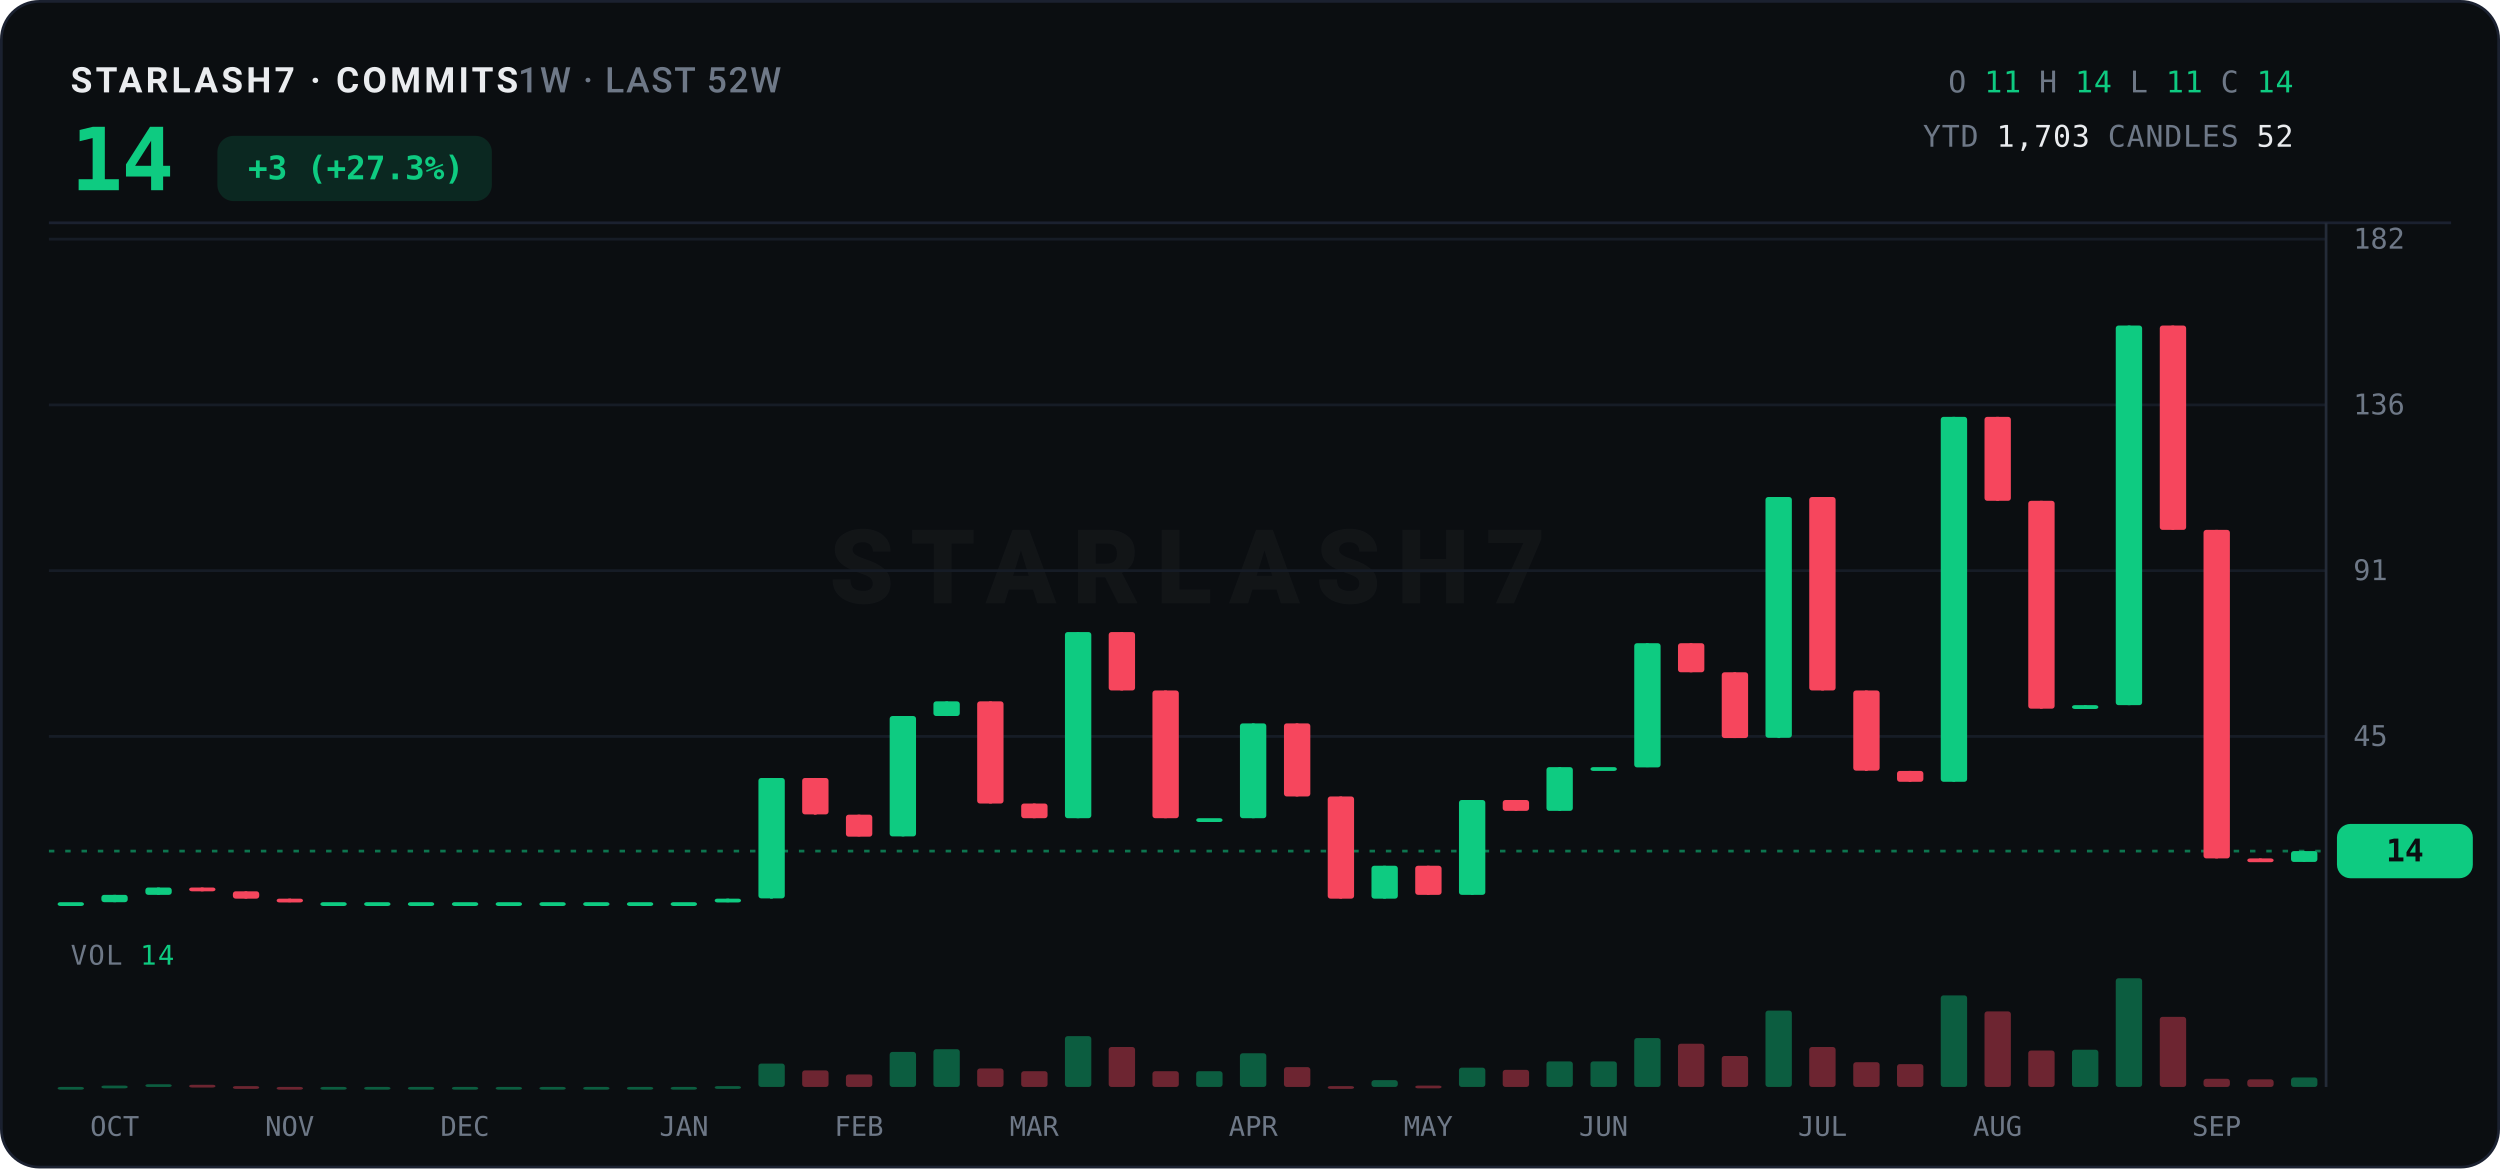
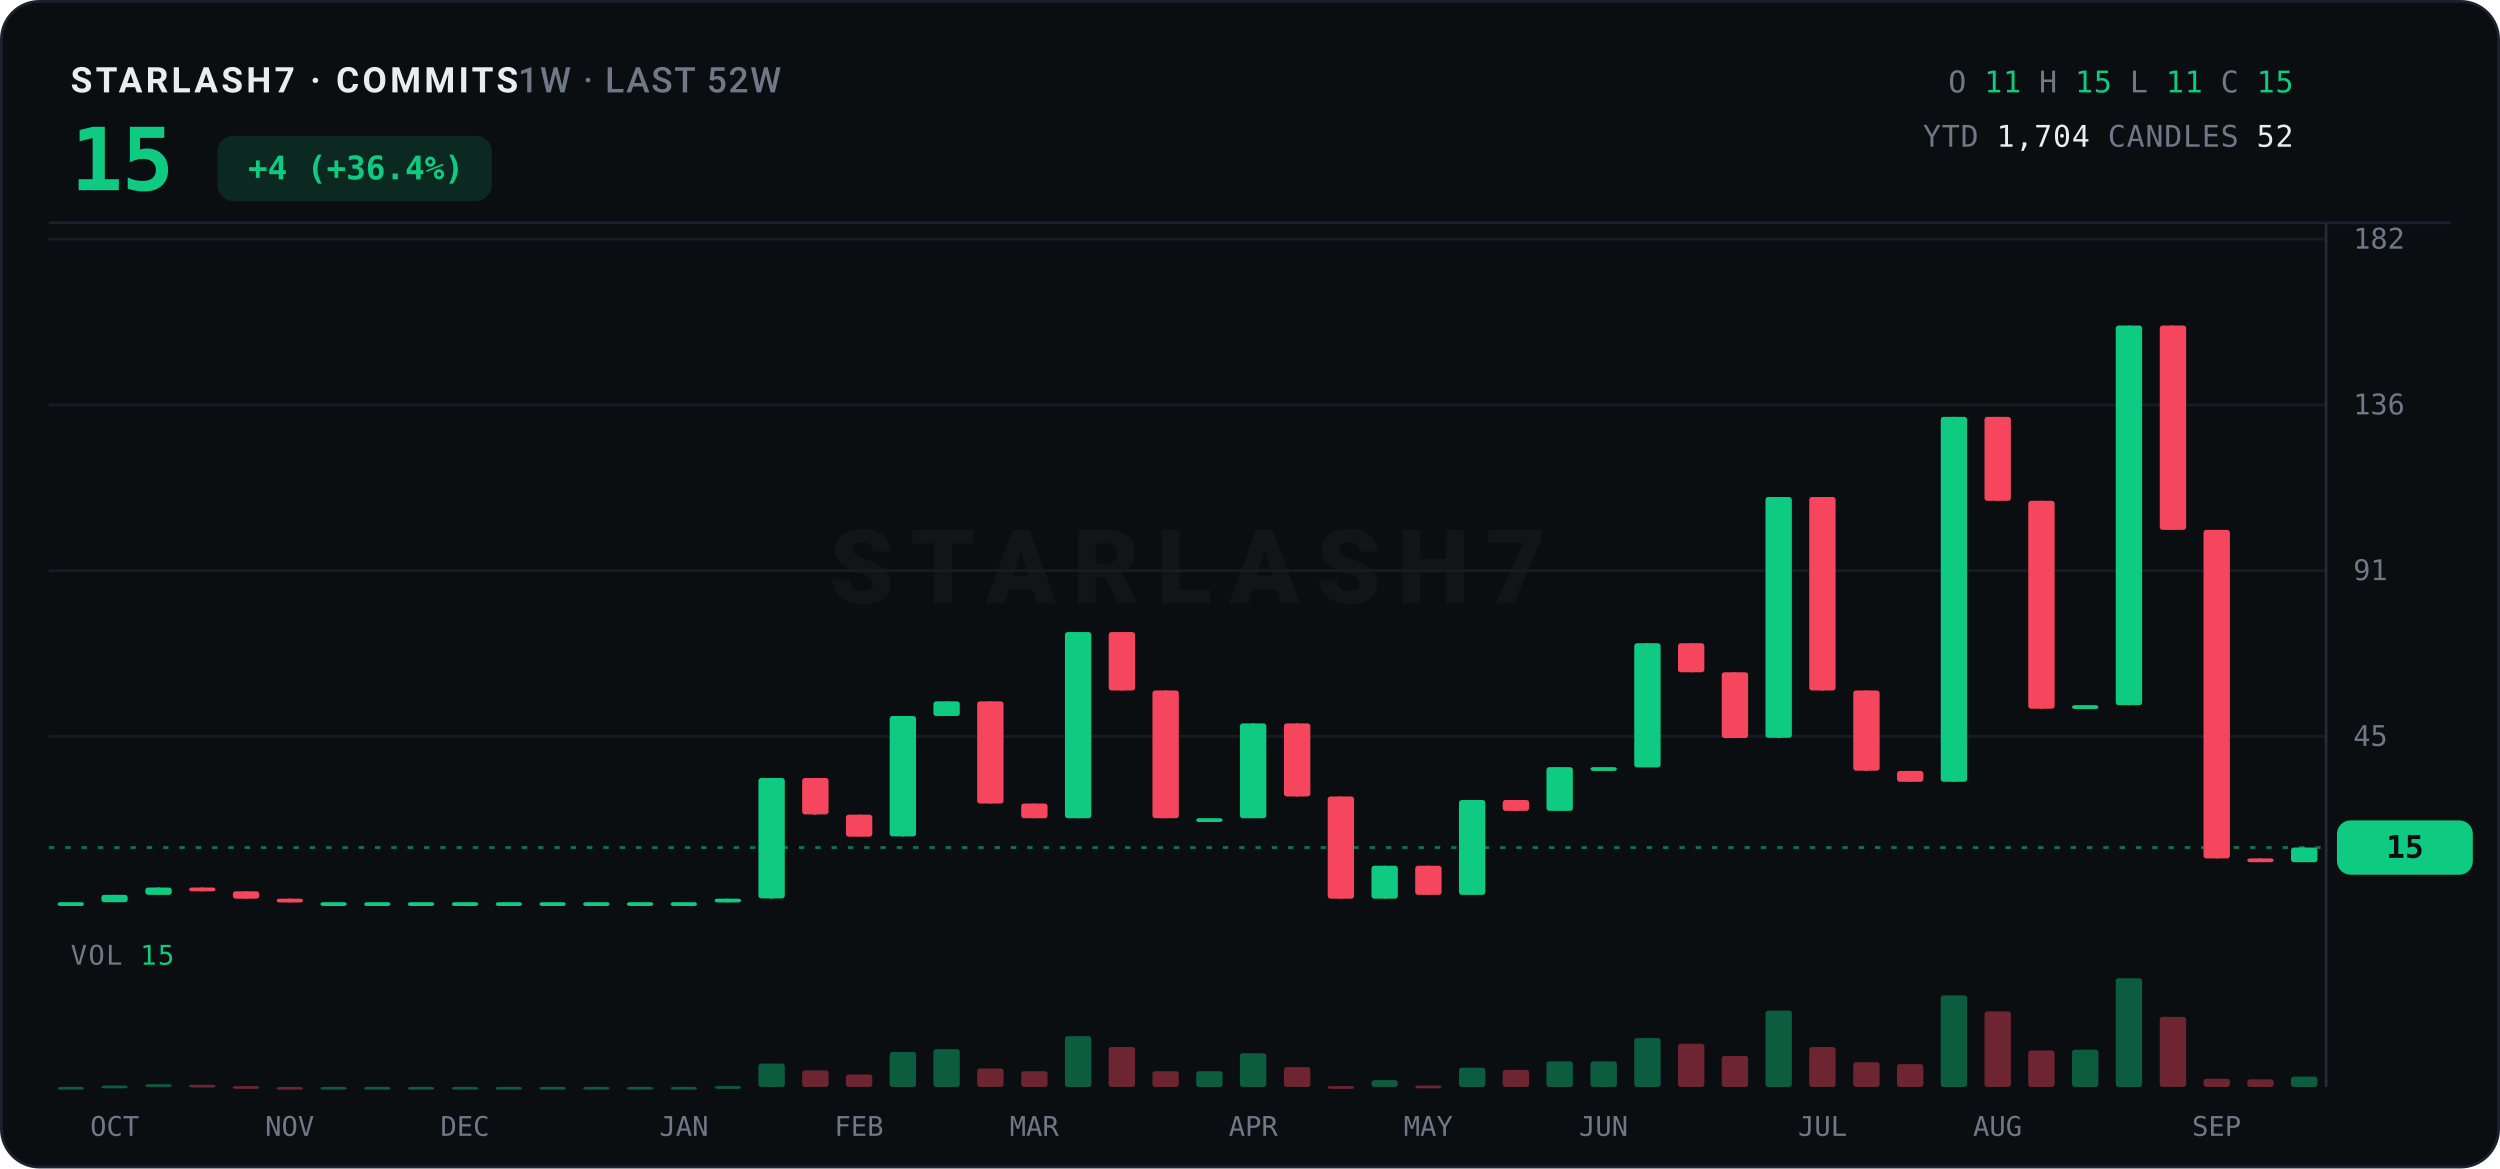
<svg xmlns="http://www.w3.org/2000/svg" width="920" height="430" viewBox="0 0 920 430">
  <rect x="0.5" y="0.5" width="919" height="429" rx="14" fill="#0B0E11" stroke="#1B2130" />
  <text x="26" y="34" font-family="ui-sans-serif,system-ui,-apple-system,'Segoe UI',Roboto,sans-serif" font-size="13" font-weight="700" letter-spacing="1.2" fill="#EAECEF">STARLASH7 · COMMITS<tspan fill="#6E7887" font-weight="500" letter-spacing="0.6">  1W · LAST 52W</tspan>
  </text>
-   <text x="26" y="70" font-family="ui-monospace,'SF Mono',SFMono-Regular,Menlo,Consolas,monospace" font-size="32" font-weight="800" fill="#0ECB81" letter-spacing="-0.5">14</text>
+   <text x="26" y="70" font-family="ui-monospace,'SF Mono',SFMono-Regular,Menlo,Consolas,monospace" font-size="32" font-weight="800" fill="#0ECB81" letter-spacing="-0.5">15</text>
  <rect x="80" y="50" width="101" height="24" rx="6" fill="#0ECB81" opacity="0.14" />
-   <text x="131" y="66" text-anchor="middle" font-family="ui-monospace,'SF Mono',SFMono-Regular,Menlo,Consolas,monospace" font-size="12" font-weight="700" fill="#0ECB81">+3 (+27.3%)</text>
+   <text x="131" y="66" text-anchor="middle" font-family="ui-monospace,'SF Mono',SFMono-Regular,Menlo,Consolas,monospace" font-size="12" font-weight="700" fill="#0ECB81">+4 (+36.4%)</text>
  <text x="844" y="34" text-anchor="end" font-family="ui-monospace,'SF Mono',SFMono-Regular,Menlo,Consolas,monospace" font-size="11" letter-spacing="0.3">
    <tspan fill="#6E7887">O</tspan>
    <tspan fill="#0ECB81">11</tspan>
    <tspan fill="#6E7887">H</tspan>
-     <tspan fill="#0ECB81">14</tspan>
+     <tspan fill="#0ECB81">15</tspan>
    <tspan fill="#6E7887">L</tspan>
    <tspan fill="#0ECB81">11</tspan>
    <tspan fill="#6E7887">C</tspan>
-     <tspan fill="#0ECB81">14</tspan>
+     <tspan fill="#0ECB81">15</tspan>
  </text>
  <text x="844" y="54" text-anchor="end" font-family="ui-monospace,'SF Mono',SFMono-Regular,Menlo,Consolas,monospace" font-size="11" letter-spacing="0.3">
    <tspan fill="#6E7887">YTD</tspan>
-     <tspan fill="#EAECEF">1,703</tspan>
+     <tspan fill="#EAECEF">1,704</tspan>
    <tspan fill="#6E7887">CANDLES</tspan>
    <tspan fill="#EAECEF">52</tspan>
  </text>
  <line x1="18" y1="82" x2="902" y2="82" stroke="#1B2130" stroke-width="1" />
  <text x="437.0" y="222.0" text-anchor="middle" font-family="ui-sans-serif,system-ui,-apple-system,'Segoe UI',Roboto,sans-serif" font-size="38" font-weight="800" letter-spacing="6" fill="#EAECEF" opacity="0.035">STARLASH7</text>
  <line x1="18" y1="271.0" x2="856" y2="271.0" stroke="#161C26" stroke-width="1" />
  <text x="866" y="274.5" font-family="ui-monospace,'SF Mono',SFMono-Regular,Menlo,Consolas,monospace" font-size="10.5" fill="#6E7887">45</text>
  <line x1="18" y1="210.0" x2="856" y2="210.0" stroke="#161C26" stroke-width="1" />
  <text x="866" y="213.5" font-family="ui-monospace,'SF Mono',SFMono-Regular,Menlo,Consolas,monospace" font-size="10.5" fill="#6E7887">91</text>
  <line x1="18" y1="149.0" x2="856" y2="149.0" stroke="#161C26" stroke-width="1" />
  <text x="866" y="152.5" font-family="ui-monospace,'SF Mono',SFMono-Regular,Menlo,Consolas,monospace" font-size="10.5" fill="#6E7887">136</text>
  <line x1="18" y1="88.0" x2="856" y2="88.0" stroke="#161C26" stroke-width="1" />
  <text x="866" y="91.5" font-family="ui-monospace,'SF Mono',SFMono-Regular,Menlo,Consolas,monospace" font-size="10.5" fill="#6E7887">182</text>
  <line x1="856" y1="82" x2="856" y2="400" stroke="#242B38" stroke-width="1" />
-   <line x1="18" y1="313.2" x2="856" y2="313.2" stroke="#0ECB81" stroke-width="1" stroke-dasharray="2 4" opacity="0.55" />
-   <rect x="860" y="303.2" width="50" height="20" rx="5" fill="#0ECB81" />
-   <text x="885.0" y="317.0" text-anchor="middle" font-family="ui-monospace,'SF Mono',SFMono-Regular,Menlo,Consolas,monospace" font-size="11.5" font-weight="800" fill="#0B0E11">14</text>
+   <line x1="18" y1="311.9" x2="856" y2="311.9" stroke="#0ECB81" stroke-width="1" stroke-dasharray="2 4" opacity="0.55" />
+   <rect x="860" y="301.9" width="50" height="20" rx="5" fill="#0ECB81" />
+   <text x="885.0" y="315.7" text-anchor="middle" font-family="ui-monospace,'SF Mono',SFMono-Regular,Menlo,Consolas,monospace" font-size="11.5" font-weight="800" fill="#0B0E11">15</text>
  <line x1="26.1" y1="332.0" x2="26.1" y2="332.0" stroke="#0ECB81" stroke-width="1" />
  <rect x="21.2" y="332.0" width="9.7" height="1.4" rx="1" fill="#0ECB81" />
  <line x1="42.2" y1="329.3" x2="42.2" y2="332.0" stroke="#0ECB81" stroke-width="1" />
  <rect x="37.3" y="329.3" width="9.7" height="2.7" rx="1" fill="#0ECB81" />
  <line x1="58.3" y1="326.6" x2="58.3" y2="329.3" stroke="#0ECB81" stroke-width="1" />
  <rect x="53.5" y="326.6" width="9.7" height="2.7" rx="1" fill="#0ECB81" />
  <line x1="74.4" y1="326.6" x2="74.4" y2="328.0" stroke="#F6465D" stroke-width="1" />
  <rect x="69.6" y="326.6" width="9.7" height="1.4" rx="1" fill="#F6465D" />
  <line x1="90.5" y1="328.0" x2="90.5" y2="330.7" stroke="#F6465D" stroke-width="1" />
  <rect x="85.7" y="328.0" width="9.7" height="2.7" rx="1" fill="#F6465D" />
  <line x1="106.6" y1="330.7" x2="106.6" y2="332.0" stroke="#F6465D" stroke-width="1" />
  <rect x="101.8" y="330.7" width="9.7" height="1.4" rx="1" fill="#F6465D" />
  <line x1="122.8" y1="332.0" x2="122.8" y2="332.0" stroke="#0ECB81" stroke-width="1" />
  <rect x="117.9" y="332.0" width="9.7" height="1.4" rx="1" fill="#0ECB81" />
  <line x1="138.9" y1="332.0" x2="138.9" y2="332.0" stroke="#0ECB81" stroke-width="1" />
  <rect x="134.0" y="332.0" width="9.7" height="1.4" rx="1" fill="#0ECB81" />
  <line x1="155.0" y1="332.0" x2="155.0" y2="332.0" stroke="#0ECB81" stroke-width="1" />
  <rect x="150.1" y="332.0" width="9.7" height="1.4" rx="1" fill="#0ECB81" />
  <line x1="171.1" y1="332.0" x2="171.1" y2="332.0" stroke="#0ECB81" stroke-width="1" />
  <rect x="166.3" y="332.0" width="9.7" height="1.4" rx="1" fill="#0ECB81" />
  <line x1="187.2" y1="332.0" x2="187.2" y2="332.0" stroke="#0ECB81" stroke-width="1" />
  <rect x="182.4" y="332.0" width="9.7" height="1.4" rx="1" fill="#0ECB81" />
  <line x1="203.3" y1="332.0" x2="203.3" y2="332.0" stroke="#0ECB81" stroke-width="1" />
  <rect x="198.5" y="332.0" width="9.7" height="1.4" rx="1" fill="#0ECB81" />
  <line x1="219.4" y1="332.0" x2="219.4" y2="332.0" stroke="#0ECB81" stroke-width="1" />
  <rect x="214.6" y="332.0" width="9.7" height="1.4" rx="1" fill="#0ECB81" />
  <line x1="235.6" y1="332.0" x2="235.6" y2="332.0" stroke="#0ECB81" stroke-width="1" />
  <rect x="230.7" y="332.0" width="9.7" height="1.4" rx="1" fill="#0ECB81" />
  <line x1="251.7" y1="332.0" x2="251.7" y2="332.0" stroke="#0ECB81" stroke-width="1" />
  <rect x="246.8" y="332.0" width="9.7" height="1.4" rx="1" fill="#0ECB81" />
  <line x1="267.8" y1="330.7" x2="267.8" y2="332.0" stroke="#0ECB81" stroke-width="1" />
  <rect x="263.0" y="330.7" width="9.7" height="1.4" rx="1" fill="#0ECB81" />
  <line x1="283.9" y1="286.3" x2="283.9" y2="330.7" stroke="#0ECB81" stroke-width="1" />
  <rect x="279.1" y="286.3" width="9.7" height="44.3" rx="1" fill="#0ECB81" />
  <line x1="300.0" y1="286.3" x2="300.0" y2="299.8" stroke="#F6465D" stroke-width="1" />
  <rect x="295.2" y="286.3" width="9.7" height="13.4" rx="1" fill="#F6465D" />
  <line x1="316.1" y1="299.8" x2="316.1" y2="307.8" stroke="#F6465D" stroke-width="1" />
  <rect x="311.3" y="299.8" width="9.7" height="8.1" rx="1" fill="#F6465D" />
  <line x1="332.3" y1="263.5" x2="332.3" y2="307.8" stroke="#0ECB81" stroke-width="1" />
  <rect x="327.4" y="263.5" width="9.7" height="44.3" rx="1" fill="#0ECB81" />
  <line x1="348.4" y1="258.1" x2="348.4" y2="263.5" stroke="#0ECB81" stroke-width="1" />
  <rect x="343.5" y="258.1" width="9.7" height="5.4" rx="1" fill="#0ECB81" />
  <line x1="364.5" y1="258.1" x2="364.5" y2="295.7" stroke="#F6465D" stroke-width="1" />
  <rect x="359.6" y="258.1" width="9.7" height="37.6" rx="1" fill="#F6465D" />
  <line x1="380.6" y1="295.7" x2="380.6" y2="301.1" stroke="#F6465D" stroke-width="1" />
  <rect x="375.8" y="295.7" width="9.7" height="5.4" rx="1" fill="#F6465D" />
  <line x1="396.7" y1="232.6" x2="396.7" y2="301.1" stroke="#0ECB81" stroke-width="1" />
  <rect x="391.9" y="232.6" width="9.7" height="68.5" rx="1" fill="#0ECB81" />
  <line x1="412.8" y1="232.6" x2="412.8" y2="254.1" stroke="#F6465D" stroke-width="1" />
  <rect x="408.0" y="232.6" width="9.7" height="21.5" rx="1" fill="#F6465D" />
  <line x1="428.9" y1="254.1" x2="428.9" y2="301.1" stroke="#F6465D" stroke-width="1" />
  <rect x="424.1" y="254.1" width="9.7" height="47.0" rx="1" fill="#F6465D" />
  <line x1="445.1" y1="301.1" x2="445.1" y2="301.1" stroke="#0ECB81" stroke-width="1" />
  <rect x="440.2" y="301.1" width="9.7" height="1.4" rx="1" fill="#0ECB81" />
  <line x1="461.2" y1="266.2" x2="461.2" y2="301.1" stroke="#0ECB81" stroke-width="1" />
  <rect x="456.3" y="266.2" width="9.7" height="34.9" rx="1" fill="#0ECB81" />
  <line x1="477.3" y1="266.2" x2="477.3" y2="293.1" stroke="#F6465D" stroke-width="1" />
  <rect x="472.5" y="266.2" width="9.7" height="26.9" rx="1" fill="#F6465D" />
  <line x1="493.4" y1="293.1" x2="493.4" y2="330.7" stroke="#F6465D" stroke-width="1" />
  <rect x="488.6" y="293.1" width="9.7" height="37.6" rx="1" fill="#F6465D" />
  <line x1="509.5" y1="318.6" x2="509.5" y2="330.7" stroke="#0ECB81" stroke-width="1" />
  <rect x="504.7" y="318.6" width="9.7" height="12.1" rx="1" fill="#0ECB81" />
  <line x1="525.6" y1="318.6" x2="525.6" y2="329.3" stroke="#F6465D" stroke-width="1" />
  <rect x="520.8" y="318.6" width="9.7" height="10.7" rx="1" fill="#F6465D" />
  <line x1="541.8" y1="294.4" x2="541.8" y2="329.3" stroke="#0ECB81" stroke-width="1" />
  <rect x="536.9" y="294.4" width="9.7" height="34.9" rx="1" fill="#0ECB81" />
  <line x1="557.9" y1="294.4" x2="557.9" y2="298.4" stroke="#F6465D" stroke-width="1" />
  <rect x="553.0" y="294.4" width="9.7" height="4.0" rx="1" fill="#F6465D" />
  <line x1="574.0" y1="282.3" x2="574.0" y2="298.4" stroke="#0ECB81" stroke-width="1" />
  <rect x="569.1" y="282.3" width="9.7" height="16.1" rx="1" fill="#0ECB81" />
  <line x1="590.1" y1="282.3" x2="590.1" y2="282.3" stroke="#0ECB81" stroke-width="1" />
  <rect x="585.3" y="282.3" width="9.7" height="1.4" rx="1" fill="#0ECB81" />
  <line x1="606.2" y1="236.7" x2="606.2" y2="282.3" stroke="#0ECB81" stroke-width="1" />
  <rect x="601.4" y="236.7" width="9.7" height="45.7" rx="1" fill="#0ECB81" />
  <line x1="622.3" y1="236.7" x2="622.3" y2="247.4" stroke="#F6465D" stroke-width="1" />
  <rect x="617.5" y="236.7" width="9.7" height="10.7" rx="1" fill="#F6465D" />
  <line x1="638.4" y1="247.4" x2="638.4" y2="271.6" stroke="#F6465D" stroke-width="1" />
  <rect x="633.6" y="247.4" width="9.7" height="24.2" rx="1" fill="#F6465D" />
  <line x1="654.6" y1="182.9" x2="654.6" y2="271.6" stroke="#0ECB81" stroke-width="1" />
  <rect x="649.7" y="182.9" width="9.7" height="88.6" rx="1" fill="#0ECB81" />
  <line x1="670.7" y1="182.9" x2="670.7" y2="254.1" stroke="#F6465D" stroke-width="1" />
  <rect x="665.8" y="182.9" width="9.7" height="71.2" rx="1" fill="#F6465D" />
  <line x1="686.8" y1="254.1" x2="686.8" y2="283.7" stroke="#F6465D" stroke-width="1" />
  <rect x="682.0" y="254.1" width="9.7" height="29.5" rx="1" fill="#F6465D" />
  <line x1="702.9" y1="283.7" x2="702.9" y2="287.7" stroke="#F6465D" stroke-width="1" />
  <rect x="698.1" y="283.7" width="9.7" height="4.0" rx="1" fill="#F6465D" />
  <line x1="719.0" y1="153.4" x2="719.0" y2="287.7" stroke="#0ECB81" stroke-width="1" />
  <rect x="714.2" y="153.4" width="9.7" height="134.3" rx="1" fill="#0ECB81" />
  <line x1="735.1" y1="153.4" x2="735.1" y2="184.3" stroke="#F6465D" stroke-width="1" />
  <rect x="730.3" y="153.4" width="9.7" height="30.9" rx="1" fill="#F6465D" />
  <line x1="751.2" y1="184.3" x2="751.2" y2="260.8" stroke="#F6465D" stroke-width="1" />
  <rect x="746.4" y="184.3" width="9.7" height="76.5" rx="1" fill="#F6465D" />
  <line x1="767.4" y1="259.5" x2="767.4" y2="260.8" stroke="#0ECB81" stroke-width="1" />
  <rect x="762.5" y="259.5" width="9.7" height="1.4" rx="1" fill="#0ECB81" />
  <line x1="783.5" y1="119.8" x2="783.5" y2="259.5" stroke="#0ECB81" stroke-width="1" />
  <rect x="778.6" y="119.8" width="9.7" height="139.7" rx="1" fill="#0ECB81" />
  <line x1="799.6" y1="119.8" x2="799.6" y2="195.0" stroke="#F6465D" stroke-width="1" />
  <rect x="794.8" y="119.8" width="9.7" height="75.2" rx="1" fill="#F6465D" />
  <line x1="815.7" y1="195.0" x2="815.7" y2="315.9" stroke="#F6465D" stroke-width="1" />
  <rect x="810.9" y="195.0" width="9.7" height="120.9" rx="1" fill="#F6465D" />
  <line x1="831.8" y1="315.9" x2="831.8" y2="317.2" stroke="#F6465D" stroke-width="1" />
  <rect x="827.0" y="315.9" width="9.7" height="1.4" rx="1" fill="#F6465D" />
-   <line x1="847.9" y1="313.2" x2="847.9" y2="317.2" stroke="#0ECB81" stroke-width="1" />
-   <rect x="843.1" y="313.2" width="9.7" height="4.0" rx="1" fill="#0ECB81" />
-   <text x="26" y="355" font-family="ui-monospace,'SF Mono',SFMono-Regular,Menlo,Consolas,monospace" font-size="10" letter-spacing="0.5" fill="#6E7887">VOL <tspan fill="#0ECB81">14</tspan>
+   <line x1="847.9" y1="311.9" x2="847.9" y2="317.2" stroke="#0ECB81" stroke-width="1" />
+   <rect x="843.1" y="311.9" width="9.7" height="5.4" rx="1" fill="#0ECB81" />
+   <text x="26" y="355" font-family="ui-monospace,'SF Mono',SFMono-Regular,Menlo,Consolas,monospace" font-size="10" letter-spacing="0.5" fill="#6E7887">VOL <tspan fill="#0ECB81">15</tspan>
  </text>
  <rect x="21.2" y="400.0" width="9.7" height="1.0" rx="1" fill="#0ECB81" opacity="0.42" />
  <rect x="37.3" y="399.5" width="9.7" height="1.0" rx="1" fill="#0ECB81" opacity="0.42" />
  <rect x="53.5" y="399.0" width="9.7" height="1.0" rx="1" fill="#0ECB81" opacity="0.42" />
  <rect x="69.6" y="399.2" width="9.7" height="1.0" rx="1" fill="#F6465D" opacity="0.42" />
  <rect x="85.7" y="399.7" width="9.7" height="1.0" rx="1" fill="#F6465D" opacity="0.42" />
  <rect x="101.8" y="400.0" width="9.7" height="1.0" rx="1" fill="#F6465D" opacity="0.42" />
  <rect x="117.9" y="400.0" width="9.7" height="1.0" rx="1" fill="#0ECB81" opacity="0.42" />
  <rect x="134.0" y="400.0" width="9.7" height="1.0" rx="1" fill="#0ECB81" opacity="0.42" />
  <rect x="150.1" y="400.0" width="9.7" height="1.0" rx="1" fill="#0ECB81" opacity="0.42" />
  <rect x="166.3" y="400.0" width="9.7" height="1.0" rx="1" fill="#0ECB81" opacity="0.42" />
  <rect x="182.4" y="400.0" width="9.7" height="1.0" rx="1" fill="#0ECB81" opacity="0.42" />
  <rect x="198.5" y="400.0" width="9.7" height="1.0" rx="1" fill="#0ECB81" opacity="0.42" />
  <rect x="214.6" y="400.0" width="9.7" height="1.0" rx="1" fill="#0ECB81" opacity="0.42" />
  <rect x="230.7" y="400.0" width="9.7" height="1.0" rx="1" fill="#0ECB81" opacity="0.42" />
  <rect x="246.8" y="400.0" width="9.7" height="1.0" rx="1" fill="#0ECB81" opacity="0.42" />
  <rect x="263.0" y="399.7" width="9.7" height="1.0" rx="1" fill="#0ECB81" opacity="0.42" />
  <rect x="279.1" y="391.4" width="9.7" height="8.6" rx="1" fill="#0ECB81" opacity="0.42" />
  <rect x="295.2" y="393.9" width="9.7" height="6.1" rx="1" fill="#F6465D" opacity="0.42" />
  <rect x="311.3" y="395.4" width="9.7" height="4.6" rx="1" fill="#F6465D" opacity="0.42" />
  <rect x="327.4" y="387.1" width="9.7" height="12.9" rx="1" fill="#0ECB81" opacity="0.42" />
  <rect x="343.5" y="386.1" width="9.7" height="13.9" rx="1" fill="#0ECB81" opacity="0.42" />
  <rect x="359.6" y="393.2" width="9.7" height="6.8" rx="1" fill="#F6465D" opacity="0.42" />
  <rect x="375.8" y="394.2" width="9.7" height="5.8" rx="1" fill="#F6465D" opacity="0.42" />
  <rect x="391.9" y="381.3" width="9.7" height="18.7" rx="1" fill="#0ECB81" opacity="0.42" />
  <rect x="408.0" y="385.3" width="9.7" height="14.7" rx="1" fill="#F6465D" opacity="0.42" />
  <rect x="424.1" y="394.2" width="9.7" height="5.8" rx="1" fill="#F6465D" opacity="0.42" />
  <rect x="440.2" y="394.2" width="9.7" height="5.8" rx="1" fill="#0ECB81" opacity="0.42" />
  <rect x="456.3" y="387.6" width="9.7" height="12.4" rx="1" fill="#0ECB81" opacity="0.42" />
  <rect x="472.5" y="392.7" width="9.7" height="7.3" rx="1" fill="#F6465D" opacity="0.42" />
  <rect x="488.6" y="399.7" width="9.7" height="1.0" rx="1" fill="#F6465D" opacity="0.42" />
  <rect x="504.7" y="397.5" width="9.7" height="2.5" rx="1" fill="#0ECB81" opacity="0.42" />
  <rect x="520.8" y="399.5" width="9.7" height="1.0" rx="1" fill="#F6465D" opacity="0.42" />
  <rect x="536.9" y="392.9" width="9.7" height="7.1" rx="1" fill="#0ECB81" opacity="0.42" />
  <rect x="553.0" y="393.7" width="9.7" height="6.3" rx="1" fill="#F6465D" opacity="0.42" />
  <rect x="569.1" y="390.6" width="9.7" height="9.4" rx="1" fill="#0ECB81" opacity="0.42" />
  <rect x="585.3" y="390.6" width="9.7" height="9.4" rx="1" fill="#0ECB81" opacity="0.42" />
  <rect x="601.4" y="382.0" width="9.7" height="18.0" rx="1" fill="#0ECB81" opacity="0.42" />
  <rect x="617.5" y="384.1" width="9.7" height="15.9" rx="1" fill="#F6465D" opacity="0.42" />
  <rect x="633.6" y="388.6" width="9.7" height="11.4" rx="1" fill="#F6465D" opacity="0.42" />
  <rect x="649.7" y="371.9" width="9.7" height="28.1" rx="1" fill="#0ECB81" opacity="0.42" />
  <rect x="665.8" y="385.3" width="9.7" height="14.7" rx="1" fill="#F6465D" opacity="0.42" />
  <rect x="682.0" y="390.9" width="9.7" height="9.1" rx="1" fill="#F6465D" opacity="0.42" />
  <rect x="698.1" y="391.6" width="9.7" height="8.4" rx="1" fill="#F6465D" opacity="0.42" />
  <rect x="714.2" y="366.3" width="9.7" height="33.7" rx="1" fill="#0ECB81" opacity="0.42" />
  <rect x="730.3" y="372.2" width="9.7" height="27.8" rx="1" fill="#F6465D" opacity="0.42" />
  <rect x="746.4" y="386.6" width="9.7" height="13.4" rx="1" fill="#F6465D" opacity="0.42" />
  <rect x="762.5" y="386.3" width="9.7" height="13.7" rx="1" fill="#0ECB81" opacity="0.42" />
  <rect x="778.6" y="360.0" width="9.7" height="40.0" rx="1" fill="#0ECB81" opacity="0.42" />
  <rect x="794.8" y="374.2" width="9.7" height="25.8" rx="1" fill="#F6465D" opacity="0.42" />
  <rect x="810.9" y="397.0" width="9.7" height="3.0" rx="1" fill="#F6465D" opacity="0.42" />
  <rect x="827.0" y="397.2" width="9.7" height="2.8" rx="1" fill="#F6465D" opacity="0.42" />
-   <rect x="843.1" y="396.5" width="9.7" height="3.5" rx="1" fill="#0ECB81" opacity="0.42" />
+   <rect x="843.1" y="396.2" width="9.7" height="3.8" rx="1" fill="#0ECB81" opacity="0.42" />
  <text x="42.2" y="418" text-anchor="middle" font-family="ui-monospace,'SF Mono',SFMono-Regular,Menlo,Consolas,monospace" font-size="10" fill="#6E7887">OCT</text>
  <text x="106.6" y="418" text-anchor="middle" font-family="ui-monospace,'SF Mono',SFMono-Regular,Menlo,Consolas,monospace" font-size="10" fill="#6E7887">NOV</text>
  <text x="171.1" y="418" text-anchor="middle" font-family="ui-monospace,'SF Mono',SFMono-Regular,Menlo,Consolas,monospace" font-size="10" fill="#6E7887">DEC</text>
  <text x="251.7" y="418" text-anchor="middle" font-family="ui-monospace,'SF Mono',SFMono-Regular,Menlo,Consolas,monospace" font-size="10" fill="#6E7887">JAN</text>
  <text x="316.1" y="418" text-anchor="middle" font-family="ui-monospace,'SF Mono',SFMono-Regular,Menlo,Consolas,monospace" font-size="10" fill="#6E7887">FEB</text>
  <text x="380.6" y="418" text-anchor="middle" font-family="ui-monospace,'SF Mono',SFMono-Regular,Menlo,Consolas,monospace" font-size="10" fill="#6E7887">MAR</text>
  <text x="461.2" y="418" text-anchor="middle" font-family="ui-monospace,'SF Mono',SFMono-Regular,Menlo,Consolas,monospace" font-size="10" fill="#6E7887">APR</text>
  <text x="525.6" y="418" text-anchor="middle" font-family="ui-monospace,'SF Mono',SFMono-Regular,Menlo,Consolas,monospace" font-size="10" fill="#6E7887">MAY</text>
  <text x="590.1" y="418" text-anchor="middle" font-family="ui-monospace,'SF Mono',SFMono-Regular,Menlo,Consolas,monospace" font-size="10" fill="#6E7887">JUN</text>
  <text x="670.7" y="418" text-anchor="middle" font-family="ui-monospace,'SF Mono',SFMono-Regular,Menlo,Consolas,monospace" font-size="10" fill="#6E7887">JUL</text>
  <text x="735.1" y="418" text-anchor="middle" font-family="ui-monospace,'SF Mono',SFMono-Regular,Menlo,Consolas,monospace" font-size="10" fill="#6E7887">AUG</text>
  <text x="815.7" y="418" text-anchor="middle" font-family="ui-monospace,'SF Mono',SFMono-Regular,Menlo,Consolas,monospace" font-size="10" fill="#6E7887">SEP</text>
</svg>
